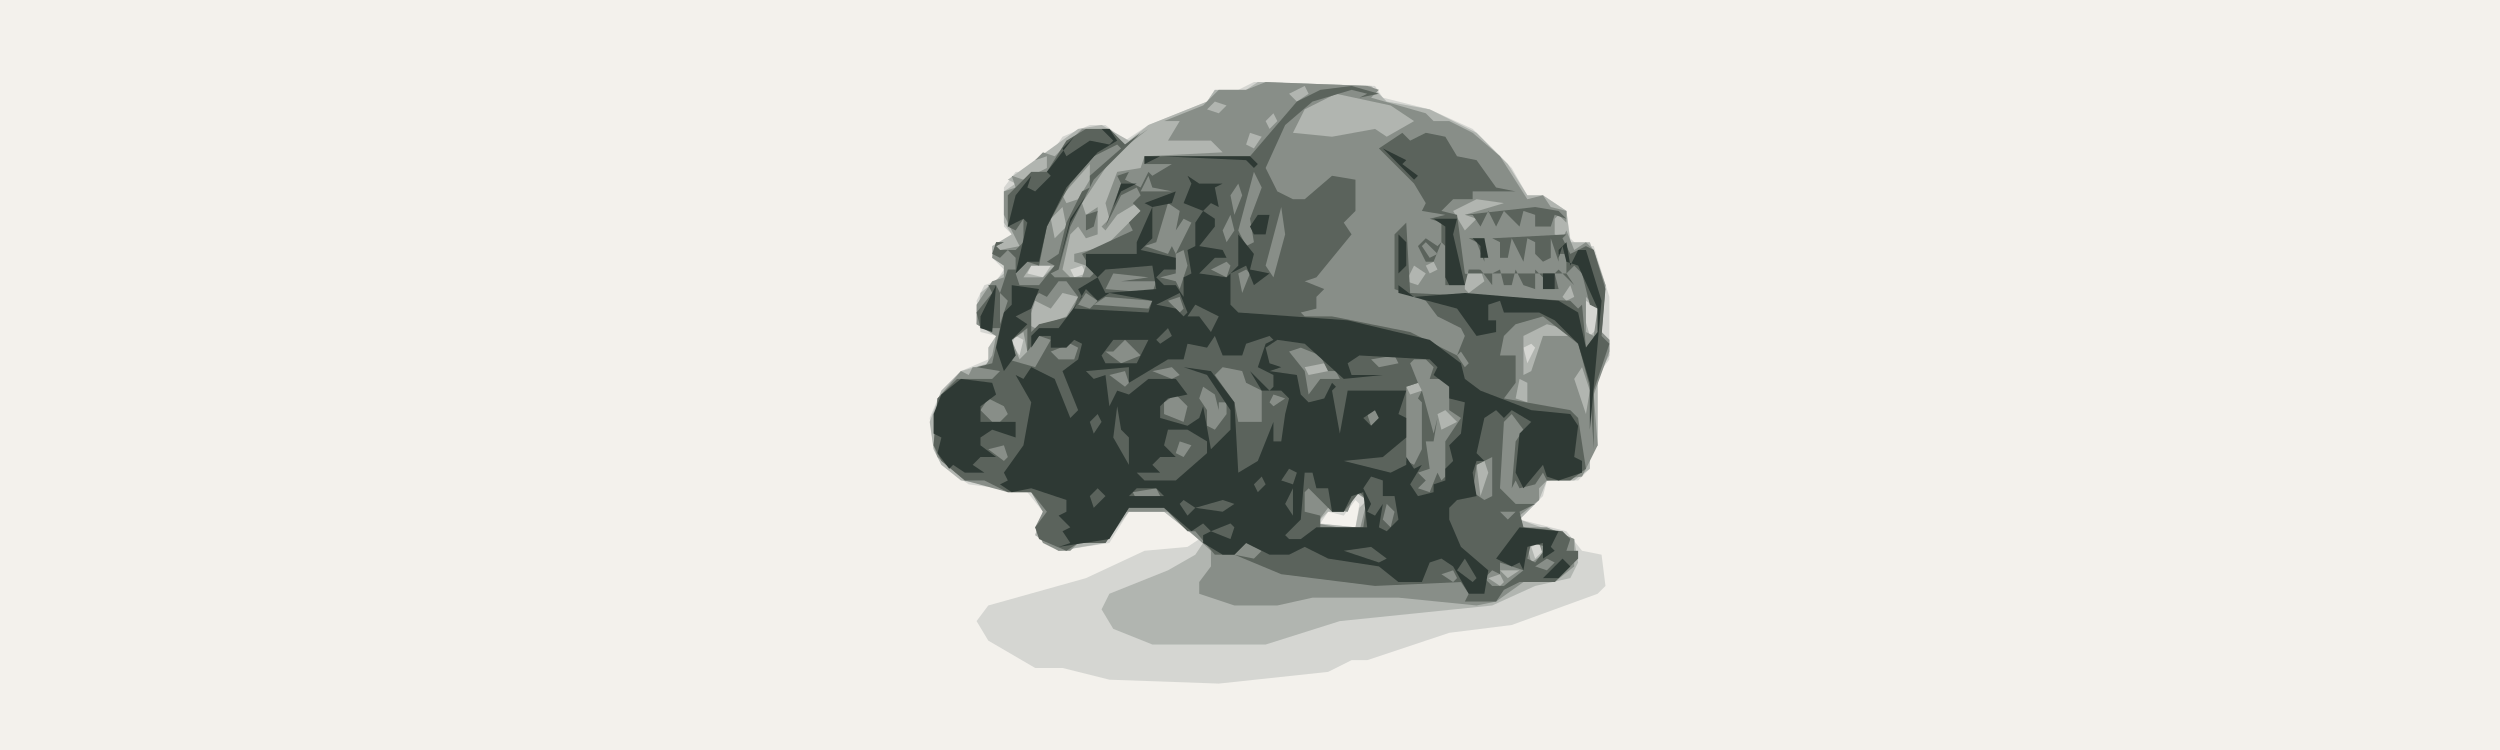
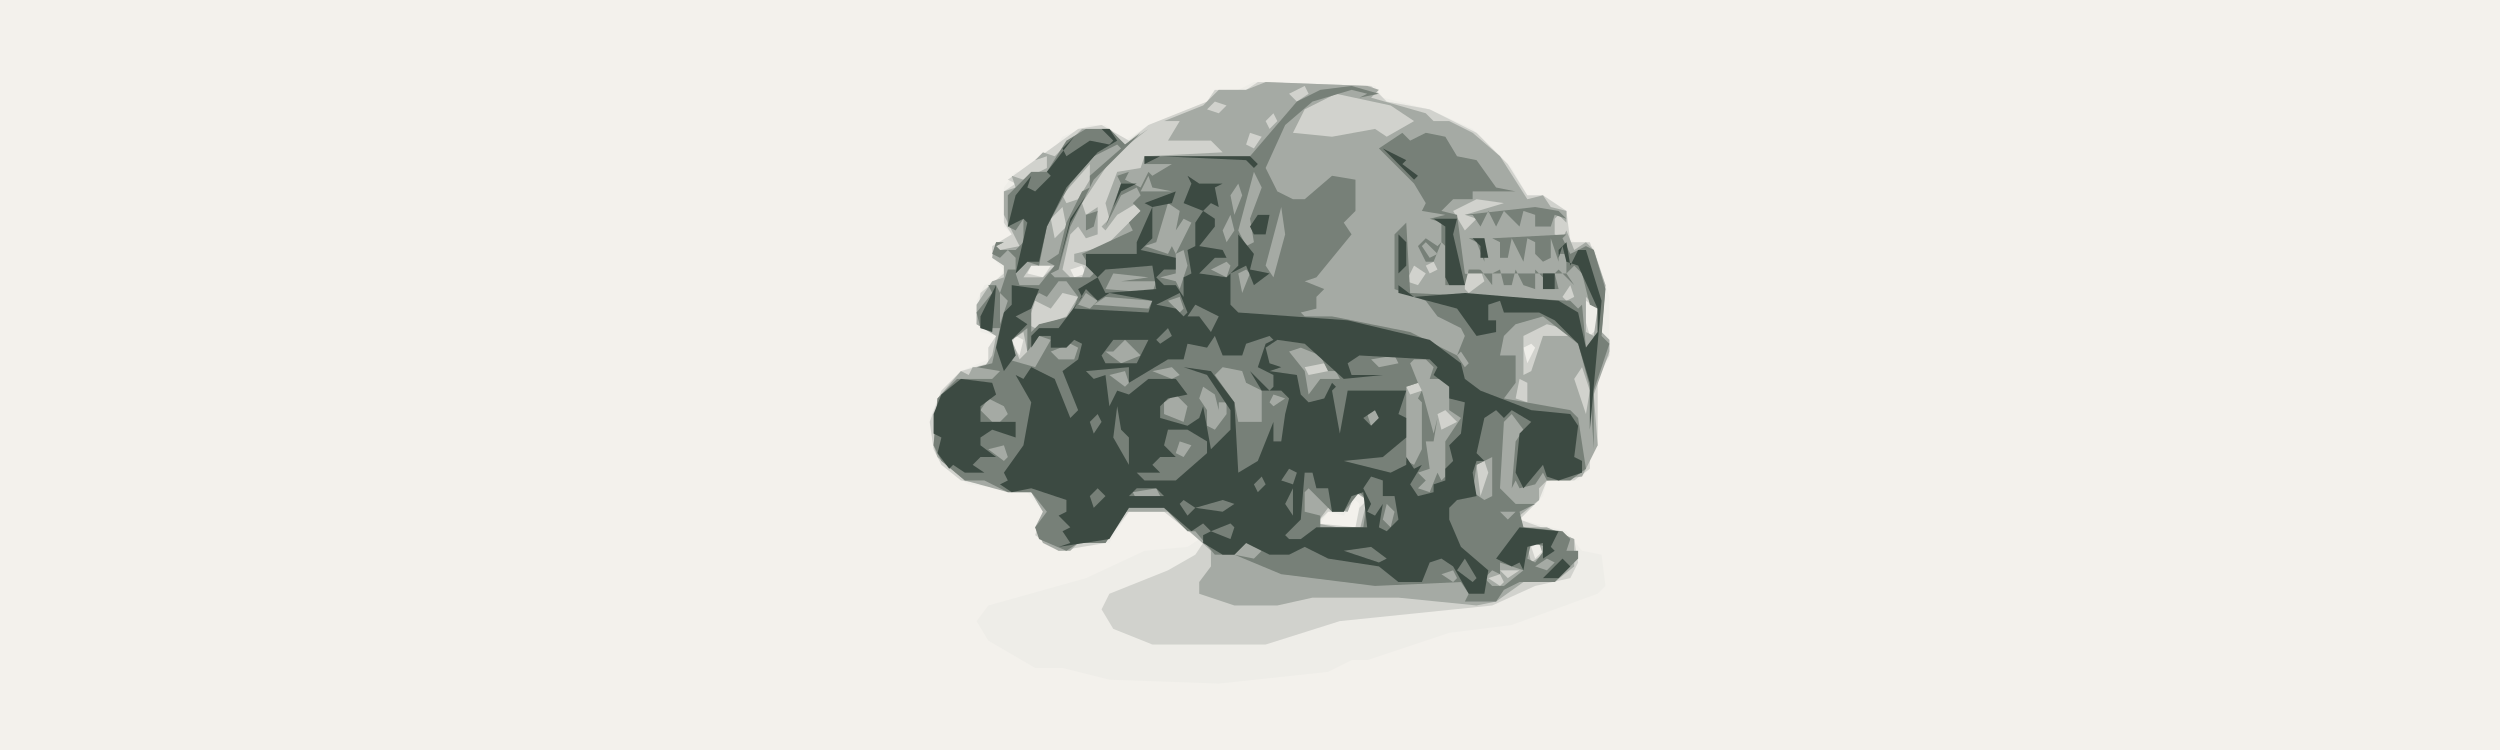
<svg xmlns="http://www.w3.org/2000/svg" viewBox="0 0 640 192" role="img" aria-label="SA-E detailed vector artwork">
  <rect width="640" height="192" fill="#f3f1ec" />
-   <path fill="#d5d6d2" fill-rule="evenodd" d="M401,54 395,50 391,50 387,43 377,33 366,28 354,25 352,22 321,21 317,23 311,23 309,26 294,32 288,36 283,32 279,32 272,35 270,38 262,44 260,44 257,48 257,58 259,60 254,63 254,66 257,69 255,72 252,73 250,77 251,85 255,86 253,92 246,95 241,100 238,107 239,115 241,119 248,124 263,126 267,131 265,137 271,141 284,139 289,131 298,131 307,138 304,140 293,141 278,148 253,155 250,159 253,164 265,171 272,171 284,174 312,175 340,172 346,169 350,169 371,162 387,160 409,152 411,150 410,142 405,141 401,136 389,133 395,127 396,123 404,123 407,120 407,116 409,114 409,96 412,92 412,76 408,63 404,63 402,61ZM348,129 347,135 338,134 340,131 344,132 347,128Z" />
-   <path fill="#b1b5b0" fill-rule="evenodd" d="M258,46 260,47 257,49 257,57 259,60 254,63 254,66 257,68 257,70 251,75 250,83 255,86 253,89 253,93 246,95 241,100 238,108 239,115 241,119 246,123 264,126 267,131 265,137 271,141 283,139 289,131 298,131 308,139 306,142 299,146 284,152 282,156 285,161 295,165 324,165 343,159 382,155 393,150 402,148 404,144 403,138 389,133 394,128 396,123 403,123 407,120 407,116 409,114 409,96 412,91 412,87 410,85 411,73 407,62 402,62 401,54 395,50 391,50 386,42 378,34 366,28 355,26 351,22 322,21 319,23 311,23 309,26 294,32 289,36 282,32 276,33ZM392,140 394,139 395,141 393,143ZM350,128 348,130 347,135 337,134 340,131 345,131 347,126ZM392,88 393,89 391,93 390,89ZM260,86 262,87 261,91 259,88ZM406,77 409,79 409,84 407,86 405,79ZM274,69 277,68 278,70 275,71ZM269,68 267,71 263,70 264,68Z" />
-   <path fill="#888e88" fill-rule="evenodd" d="M259,45 260,48 257,49 257,55 261,63 256,64 255,63 257,62 255,62 254,66 257,68 257,71 254,72 250,78 250,83 255,86 254,91 252,94 249,94 248,96 246,95 240,102 239,114 240,117 247,123 258,126 264,126 267,131 265,135 267,139 271,141 274,141 276,139 283,139 288,131 299,131 310,141 310,145 307,149 307,152 316,155 327,155 336,153 358,153 378,155 383,154 390,149 398,149 403,145 403,138 396,135 390,135 389,132 394,128 394,125 396,123 405,122 409,114 408,101 412,90 412,87 410,85 411,73 408,64 406,62 403,64 401,59 400,61 398,60 398,56 399,55 401,57 401,54 397,53 395,50 391,51 384,40 377,34 371,31 367,31 365,29 351,25 353,23 350,22 324,21 319,23 312,23 308,27 298,31 302,31 299,36 310,36 313,39 293,40 292,43 286,44 283,52 284,56 282,58 283,59 286,55 291,52 292,54 283,63 275,65 275,67 278,68 277,71 274,71 272,69 274,60 276,58 278,61 281,60 281,53 280,52 281,53 278,55 277,52 285,40 294,33 288,37 284,33 277,33 270,40 267,39 265,41 268,40 268,43 262,46ZM381,148 384,147 385,149 384,150ZM384,146 389,146 386,148ZM391,140 394,139 395,142 392,144ZM350,128 348,136 337,134 340,130 345,131 347,126ZM380,118 381,121 379,127 378,119ZM368,106 370,105 373,108 369,110ZM360,99 363,98 364,100 361,101ZM389,97 391,98 391,103 388,102ZM405,94 407,100 406,106 403,97ZM334,94 339,93 340,95 335,96ZM262,85 263,90 261,92 259,87ZM400,84 402,86 395,86 392,95 390,96 390,86 396,83ZM406,76 409,79 408,86 406,85ZM276,76 273,81 265,84 263,83 265,77 269,79 272,75ZM402,73 403,76 401,77 400,76ZM375,74 375,70 379,69 380,72 376,75ZM362,68 365,70 363,73 360,72ZM365,68 367,67 368,69 366,70ZM270,68 267,71 262,71 264,68ZM272,53 273,58 270,61 269,56ZM372,54 378,51 385,52 375,55 378,56 375,59ZM279,42 279,46 276,51 273,52 272,50ZM319,37 320,34 323,35 321,38ZM326,29 327,31 325,33 324,31ZM309,28 311,26 314,27 312,29ZM331,34 334,28 342,24 356,27 362,31 355,35 352,33 341,35ZM334,22 335,24 332,26 330,24Z" />
-   <path fill="#5b635c" fill-rule="evenodd" d="M376,61 378,62 380,67 380,61ZM281,54 278,55 278,59 280,58ZM375,55 377,55 379,58 381,54 383,58 385,54 389,58 390,54 393,55 393,58 397,58 398,55 401,56 399,54 393,53ZM411,74 408,64 406,63 402,65 400,61 401,60 382,61 384,62 384,66 386,66 387,61 390,67 391,61 393,62 393,65 395,67 397,66 397,61 399,67 399,65 401,65 401,70 375,70 373,55 369,54 372,51 380,51 377,51 377,49 388,49 383,48 378,41 373,40 370,35 365,34 361,36 359,34 353,38 362,47 365,52 364,54 370,55 366,56 369,57 369,62 368,63 365,61 363,63 365,67 367,67 369,62 370,63 370,73 375,73 376,69 379,69 382,73 382,70 384,69 385,73 387,73 388,69 390,73 393,74 393,69 395,71 395,74 399,74 398,70 399,69 403,73 401,70 403,68 405,70 407,78 409,79 409,85 406,89 405,78 404,79 402,77 361,75 360,57 357,60 357,74 365,77 368,81 374,84 375,86 373,91 361,85 341,81 334,81 333,80 337,79 337,76 339,74 334,72 337,71 346,60 344,57 347,54 347,46 341,45 334,51 331,51 327,49 324,43 329,32 336,26 346,23 350,24 348,25 353,24 346,22 338,23 332,26 320,40 293,40 293,42 300,42 295,45 294,44 292,48 288,46 289,44 286,45 287,47 283,58 287,50 291,48 292,50 290,52 292,54 289,57 290,59 277,65 280,70 279,71 270,71 269,70 271,69 274,58 280,46 292,34 288,37 284,33 278,33 273,36 268,44 264,44 258,50 258,58 260,59 262,56 262,62 260,64 256,64 255,63 257,62 255,62 254,65 256,66 258,64 260,66 260,69 258,69 256,75 255,73 253,73 254,75 250,80 251,84 256,84 254,93 250,94 256,95 254,97 245,97 240,102 239,114 241,118 247,123 252,123 258,126 264,126 268,131 265,135 266,138 273,141 276,139 283,139 289,130 298,130 304,136 306,136 311,142 316,142 328,147 352,150 374,149 376,152 375,154 383,154 385,151 389,149 398,149 404,143 404,141 401,141 402,138 400,136 390,135 389,131 393,129 388,129 384,125 385,108 387,106 390,110 388,113 387,125 388,123 389,125 393,124 394,127 393,124 395,121 396,123 402,123 406,120 404,107 402,105 385,102 388,98 388,91 384,91 385,86 388,83 395,81 404,88 407,99 408,115 408,100 412,88 410,86ZM369,147 372,146 373,148 372,149ZM380,148 382,146 384,147 384,144 390,146 385,150 382,150ZM393,145 396,143 398,144 396,146ZM391,143 392,139 396,140 393,144ZM316,142 319,139 323,141 321,143ZM384,131 388,131 386,133ZM355,129 357,131 356,135 354,133ZM334,126 335,125 341,131 344,131 348,126 350,128 349,135 338,135 338,132 334,131ZM290,126 296,125 297,127 291,128ZM382,117 382,127 380,128 377,126 378,119ZM253,115 257,114 258,117 257,118ZM301,116 302,113 305,114 303,117ZM350,106 352,105 353,107 351,109ZM253,102 257,104 258,106 256,108 254,108 251,105ZM325,103 326,101 329,102 326,104ZM301,101 304,104 303,108 298,106 298,103ZM308,99 311,101 312,105 312,103 314,103 314,106 311,110 309,109 309,105 307,102ZM284,96 288,95 289,98 288,99ZM313,94 318,95 319,98 323,100 323,108 317,108 316,103 311,96ZM295,95 300,94 302,96 300,97ZM362,92 365,92 367,94 366,97 369,97 371,99 371,105 374,107 370,113 370,122 369,123 368,121 366,126 363,125 365,123 363,121 366,120 365,113 367,113 368,107 367,111 364,100 363,102 362,101 364,103 364,115 362,119 360,118 360,99 363,98 361,93ZM351,92 357,91 358,93 353,94ZM373,91 374,90 376,93 375,94ZM330,90 333,89 338,91 340,95 342,95 343,97 338,97 335,101 334,95ZM276,89 275,92 271,92 269,90 274,88ZM292,91 287,93 283,90 285,90 288,87ZM263,84 263,90 266,86 269,87 265,94 258,92 260,91 259,87ZM299,77 302,76 303,79 302,80ZM280,78 283,76 295,77 294,79ZM276,78 278,75 281,77 279,79ZM256,75 258,77 256,83ZM273,72 276,76 274,81 266,83 264,85 264,77 266,75 268,76 271,72ZM283,74 285,70 294,71 287,72 296,72 295,75ZM319,69 320,70 318,75 317,70ZM310,69 314,67 315,68 314,71ZM303,64 304,68 302,74 301,72 297,71 301,70 301,65ZM364,63 365,62 368,65 366,66ZM315,55 316,59 314,62 313,59ZM328,53 329,60 326,71 324,68ZM299,52 302,54 301,59 303,56 305,57 301,65 300,63 299,65 293,63 296,62ZM317,47 318,50 316,55 315,50ZM292,49 294,45 295,48 300,49ZM321,44 323,48 320,56 321,62 319,63 317,59ZM286,37 287,38 279,45 279,48 277,49 273,57 271,65 268,67 270,68 266,73 261,73 260,70 263,67 266,68 268,58 274,47 280,40Z" />
-   <path fill="#2e3934" fill-rule="evenodd" d="M383,143 387,145 389,144 390,146 391,140 395,139 395,143 398,141 400,143 395,148 399,148 402,145 397,140 399,136 389,135ZM246,97 241,101 239,106 239,111 241,112 240,116 243,120 244,119 247,121 252,121 249,119 251,117 255,117 251,114 251,112 254,110 260,112 260,108 251,108 251,104 255,101 254,98ZM266,74 259,73 259,78 257,80 255,89 257,95 260,91 259,87 263,83 260,81 264,79ZM255,73 251,81 251,84 254,85ZM395,70 395,74 398,74 398,70ZM377,61 379,63 379,66 381,66 380,61ZM358,60 358,75 373,79 378,86 383,85 383,82 381,82 381,78 384,77 385,80 394,80 398,82 404,88 407,98 407,110 410,77 406,64 404,64 402,68 401,62 399,64 399,66 400,63 401,67 404,68 409,79 409,85 406,89 404,80 399,77 375,75 362,76 358,73 358,70 360,68 360,62ZM367,56 370,58 370,71 371,73 375,73 372,60 373,56ZM322,55 320,58 321,60 324,60 325,55ZM278,50 274,56 271,68 274,57ZM291,47 287,47 285,53 287,49ZM278,65 278,68 281,71 276,74 277,76 271,84 266,84 264,86 264,89 266,86 269,86 269,89 273,89 275,87 277,88 276,92 272,95 276,105 274,107 270,97 264,94 262,97 260,96 264,103 262,114 257,121 258,123 256,124 259,126 264,125 273,128 273,131 271,132 274,135 272,136 274,139 271,140 284,138 289,130 298,130 305,136 308,134 310,136 308,137 308,139 313,142 316,142 319,139 325,142 330,142 334,140 340,143 353,145 358,149 364,149 366,144 369,143 372,145 376,152 380,152 381,146 374,140 371,133 371,130 373,128 378,127 377,121 378,118 380,118 378,116 380,107 383,105 385,107 383,123 385,107 387,105 392,108 389,111 388,121 390,125 395,119 396,122 399,123 405,121 405,118 403,117 404,109 402,106 392,105 379,100 375,97 374,93 366,87 345,82 317,80 315,78 315,70 319,68 321,73 325,70 320,69 321,65 317,60 317,68 314,71 307,70 311,66 314,66 313,64 307,63 311,58 311,56 308,54 310,52 312,53 311,48 313,47 307,47 304,45 305,47 303,52 308,54 306,57 306,63 304,64 305,70 303,71 303,76 301,73 298,73 296,71 298,69 301,69 301,66 292,64 295,61 295,53 300,52 301,49 293,52 295,53 291,62 284,62 291,62 291,65ZM375,143 378,148 377,149 373,146ZM344,141 351,140 355,143 353,144ZM316,135 315,138 310,136 315,134ZM316,129 313,131 306,130 313,128ZM302,129 303,128 306,130 304,132ZM331,125 331,132 329,129ZM289,127 291,125 296,125 298,127ZM281,125 283,127 280,130 279,127ZM351,122 354,123 354,127 357,127 358,133 355,136 353,135 354,129 352,132 350,131 351,129 349,125ZM323,122 324,124 322,126 321,124ZM334,121 336,121 337,125 340,125 341,131 344,131 346,127 349,126 350,135 337,135 333,138 330,138 329,137 333,133ZM330,120 332,121 331,124 328,123ZM309,113 309,116 301,123 293,123 291,121 297,121 295,119 297,117 301,117 298,114 299,110 304,110ZM281,106 282,108 280,111 279,108ZM352,105 353,107 351,109 349,107ZM286,104 287,110 289,112 289,119 285,112ZM324,89 327,87 334,88 344,97 354,96 346,96 345,93 348,91 366,92 368,94 367,96 371,99 371,102 375,103 374,111 371,114 372,118 370,120 370,123 367,124 367,126 363,127 361,124 364,119 362,120 360,117 360,119 356,121 344,118 354,117 360,112 360,107 358,106 360,100 345,100 343,111 341,100 342,99 341,98 339,102 335,103 333,101 332,96 325,95 328,94 325,93ZM278,95 289,94 289,98 299,92 303,92 304,88 309,89 311,86 313,91 318,91 319,88 325,86 326,87 324,88 322,94 326,96 326,99 325,100 320,95 323,100 328,100 330,102 329,106 327,104 329,106 328,113 326,113 326,108 322,118 317,121 316,103 310,95 303,94 309,96 315,105 315,110 310,115 308,104 307,107 304,109 297,107 297,104 299,102 304,101 301,97 294,97 289,101 286,100 284,104 283,96 280,97ZM282,91 285,87 294,87 291,93 283,93ZM299,84 300,86 297,88 296,87ZM306,78 312,81 310,85 307,81 304,81ZM296,78 302,75 304,80 303,81 301,79ZM275,79 278,74 281,77 284,75 295,77 294,80ZM281,71 283,69 295,68 296,74 283,75ZM293,40 293,42 297,40 319,41 321,43 322,42 320,40ZM354,38 362,46 366,53 362,46 363,45 359,42 360,41ZM284,33 280,33 282,33 285,36 284,37 279,36 273,40 272,38 275,35 268,44 269,45 265,49 263,48 264,45 260,50 258,58 262,56 263,57 260,70 263,67 266,67 268,58 273,48 281,39 286,36Z" />
+   <path fill="#eeede8" fill-rule="evenodd" d="M401,54 395,50 391,50 387,43 377,33 366,28 354,25 352,22 321,21 317,23 311,23 309,26 294,32 288,36 283,32 279,32 272,35 270,38 262,44 260,44 257,48 257,58 259,60 254,63 254,66 257,69 255,72 252,73 250,77 251,85 255,86 253,92 246,95 241,100 238,107 239,115 241,119 248,124 263,126 267,131 265,137 271,141 284,139 289,131 298,131 307,138 304,140 293,141 278,148 253,155 250,159 253,164 265,171 272,171 284,174 312,175 340,172 346,169 350,169 371,162 387,160 409,152 411,150 410,142 405,141 401,136 389,133 395,127 396,123 404,123 407,120 407,116 409,114 409,96 412,92 412,76 408,63 404,63 402,61ZM348,129 347,135 338,134 340,131 344,132 347,128Z" />
+   <path fill="#d1d2cd" fill-rule="evenodd" d="M258,46 260,47 257,49 257,57 259,60 254,63 254,66 257,68 257,70 251,75 250,83 255,86 253,89 253,93 246,95 241,100 238,108 239,115 241,119 246,123 264,126 267,131 265,137 271,141 283,139 289,131 298,131 308,139 306,142 299,146 284,152 282,156 285,161 295,165 324,165 343,159 382,155 393,150 402,148 404,144 403,138 389,133 394,128 396,123 403,123 407,120 407,116 409,114 409,96 412,91 412,87 410,85 411,73 407,62 402,62 401,54 395,50 391,50 386,42 378,34 366,28 355,26 351,22 322,21 319,23 311,23 309,26 294,32 289,36 282,32 276,33ZM392,140 394,139 395,141 393,143ZM350,128 348,130 347,135 337,134 340,131 345,131 347,126ZM392,88 393,89 391,93 390,89ZM260,86 262,87 261,91 259,88ZM406,77 409,79 409,84 407,86 405,79ZM274,69 277,68 278,70 275,71ZM269,68 267,71 263,70 264,68Z" />
+   <path fill="#a5aaa4" fill-rule="evenodd" d="M259,45 260,48 257,49 257,55 261,63 256,64 255,63 257,62 255,62 254,66 257,68 257,71 254,72 250,78 250,83 255,86 254,91 252,94 249,94 248,96 246,95 240,102 239,114 240,117 247,123 258,126 264,126 267,131 265,135 267,139 271,141 274,141 276,139 283,139 288,131 299,131 310,141 310,145 307,149 307,152 316,155 327,155 336,153 358,153 378,155 383,154 390,149 398,149 403,145 403,138 396,135 390,135 389,132 394,128 394,125 396,123 405,122 409,114 408,101 412,90 412,87 410,85 411,73 408,64 406,62 403,64 401,59 400,61 398,60 398,56 399,55 401,57 401,54 397,53 395,50 391,51 384,40 377,34 371,31 367,31 365,29 351,25 353,23 350,22 324,21 319,23 312,23 308,27 298,31 302,31 299,36 310,36 313,39 293,40 292,43 286,44 283,52 284,56 282,58 283,59 286,55 291,52 292,54 283,63 275,65 275,67 278,68 277,71 274,71 272,69 274,60 276,58 278,61 281,60 281,53 280,52 281,53 278,55 277,52 285,40 294,33 288,37 284,33 277,33 270,40 267,39 265,41 268,40 268,43 262,46ZM381,148 384,147 385,149 384,150ZM384,146 389,146 386,148ZM391,140 394,139 395,142 392,144ZM350,128 348,136 337,134 340,130 345,131 347,126ZM380,118 381,121 379,127 378,119ZM368,106 370,105 373,108 369,110ZM360,99 363,98 364,100 361,101ZM389,97 391,98 391,103 388,102ZM405,94 407,100 406,106 403,97ZM334,94 339,93 340,95 335,96ZM262,85 263,90 261,92 259,87ZM400,84 402,86 395,86 392,95 390,96 390,86 396,83ZM406,76 409,79 408,86 406,85ZM276,76 273,81 265,84 263,83 265,77 269,79 272,75ZM402,73 403,76 401,77 400,76ZM375,74 375,70 379,69 380,72 376,75ZM362,68 365,70 363,73 360,72ZM365,68 367,67 368,69 366,70ZM270,68 267,71 262,71 264,68ZM272,53 273,58 270,61 269,56ZM372,54 378,51 385,52 375,55 378,56 375,59ZM279,42 279,46 276,51 273,52 272,50ZM319,37 320,34 323,35 321,38ZM326,29 327,31 325,33 324,31ZM309,28 311,26 314,27 312,29ZM331,34 334,28 342,24 356,27 362,31 355,35 352,33 341,35ZM334,22 335,24 332,26 330,24Z" />
+   <path fill="#778078" fill-rule="evenodd" d="M376,61 378,62 380,67 380,61ZM281,54 278,55 278,59 280,58ZM375,55 377,55 379,58 381,54 383,58 385,54 389,58 390,54 393,55 393,58 397,58 398,55 401,56 399,54 393,53ZM411,74 408,64 406,63 402,65 400,61 401,60 382,61 384,62 384,66 386,66 387,61 390,67 391,61 393,62 393,65 395,67 397,66 397,61 399,67 399,65 401,65 401,70 375,70 373,55 369,54 372,51 380,51 377,51 377,49 388,49 383,48 378,41 373,40 370,35 365,34 361,36 359,34 353,38 362,47 365,52 364,54 370,55 366,56 369,57 369,62 368,63 365,61 363,63 365,67 367,67 369,62 370,63 370,73 375,73 376,69 379,69 382,73 382,70 384,69 385,73 387,73 388,69 390,73 393,74 393,69 395,71 395,74 399,74 398,70 399,69 403,73 401,70 403,68 405,70 407,78 409,79 409,85 406,89 405,78 404,79 402,77 361,75 360,57 357,60 357,74 365,77 368,81 374,84 375,86 373,91 361,85 341,81 334,81 333,80 337,79 337,76 339,74 334,72 337,71 346,60 344,57 347,54 347,46 341,45 334,51 331,51 327,49 324,43 329,32 336,26 346,23 350,24 348,25 353,24 346,22 338,23 332,26 320,40 293,40 293,42 300,42 295,45 294,44 292,48 288,46 289,44 286,45 287,47 283,58 287,50 291,48 292,50 290,52 292,54 289,57 290,59 277,65 280,70 279,71 270,71 269,70 271,69 274,58 280,46 292,34 288,37 284,33 278,33 273,36 268,44 264,44 258,50 258,58 260,59 262,56 262,62 260,64 256,64 255,63 257,62 255,62 254,65 256,66 258,64 260,66 260,69 258,69 256,75 255,73 253,73 254,75 250,80 251,84 256,84 254,93 250,94 256,95 254,97 245,97 240,102 239,114 241,118 247,123 252,123 258,126 264,126 268,131 265,135 266,138 273,141 276,139 283,139 289,130 298,130 304,136 306,136 311,142 316,142 328,147 352,150 374,149 376,152 375,154 383,154 385,151 389,149 398,149 404,143 404,141 401,141 402,138 400,136 390,135 389,131 393,129 388,129 384,125 385,108 387,106 390,110 388,113 387,125 388,123 389,125 393,124 394,127 393,124 395,121 396,123 402,123 406,120 404,107 402,105 385,102 388,98 388,91 384,91 385,86 388,83 395,81 404,88 407,99 408,115 408,100 412,88 410,86ZM369,147 372,146 373,148 372,149ZM380,148 382,146 384,147 384,144 390,146 385,150 382,150ZM393,145 396,143 398,144 396,146ZM391,143 392,139 396,140 393,144ZM316,142 319,139 323,141 321,143ZM384,131 388,131 386,133ZM355,129 357,131 356,135 354,133ZM334,126 335,125 341,131 344,131 348,126 350,128 349,135 338,135 338,132 334,131ZM290,126 296,125 297,127 291,128ZM382,117 382,127 380,128 377,126 378,119ZM253,115 257,114 258,117 257,118ZM301,116 302,113 305,114 303,117ZM350,106 352,105 353,107 351,109ZM253,102 257,104 258,106 256,108 254,108 251,105ZM325,103 326,101 329,102 326,104ZM301,101 304,104 303,108 298,106 298,103ZM308,99 311,101 312,105 312,103 314,103 314,106 311,110 309,109 309,105 307,102ZM284,96 288,95 289,98 288,99ZM313,94 318,95 319,98 323,100 323,108 317,108 316,103 311,96ZM295,95 300,94 302,96 300,97ZM362,92 365,92 367,94 366,97 369,97 371,99 371,105 374,107 370,113 370,122 369,123 368,121 366,126 363,125 365,123 363,121 366,120 365,113 367,113 368,107 367,111 364,100 363,102 362,101 364,103 364,115 362,119 360,118 360,99 363,98 361,93ZM351,92 357,91 358,93 353,94ZM373,91 374,90 376,93 375,94ZM330,90 333,89 338,91 340,95 342,95 343,97 338,97 335,101 334,95ZM276,89 275,92 271,92 269,90 274,88ZM292,91 287,93 283,90 285,90 288,87ZM263,84 263,90 266,86 269,87 265,94 258,92 260,91 259,87ZM299,77 302,76 303,79 302,80ZM280,78 283,76 295,77 294,79ZM276,78 278,75 281,77 279,79ZM256,75 258,77 256,83ZM273,72 276,76 274,81 266,83 264,85 264,77 266,75 268,76 271,72ZM283,74 285,70 294,71 287,72 296,72 295,75ZM319,69 320,70 318,75 317,70ZM310,69 314,67 315,68 314,71ZM303,64 304,68 302,74 301,72 297,71 301,70 301,65ZM364,63 365,62 368,65 366,66ZM315,55 316,59 314,62 313,59ZM328,53 329,60 326,71 324,68ZM299,52 302,54 301,59 303,56 305,57 301,65 300,63 299,65 293,63 296,62ZM317,47 318,50 316,55 315,50ZM292,49 294,45 295,48 300,49ZM321,44 323,48 320,56 321,62 319,63 317,59ZM286,37 287,38 279,45 279,48 277,49 273,57 271,65 268,67 270,68 266,73 261,73 260,70 263,67 266,68 268,58 274,47 280,40Z" />
+   <path fill="#3c4a42" fill-rule="evenodd" d="M383,143 387,145 389,144 390,146 391,140 395,139 395,143 398,141 400,143 395,148 399,148 402,145 397,140 399,136 389,135ZM246,97 241,101 239,106 239,111 241,112 240,116 243,120 244,119 247,121 252,121 249,119 251,117 255,117 251,114 251,112 254,110 260,112 260,108 251,108 251,104 255,101 254,98ZM266,74 259,73 259,78 257,80 255,89 257,95 260,91 259,87 263,83 260,81 264,79ZM255,73 251,81 251,84 254,85ZM395,70 395,74 398,74 398,70ZM377,61 379,63 379,66 381,66 380,61ZM358,60 358,75 373,79 378,86 383,85 383,82 381,82 381,78 384,77 385,80 394,80 398,82 404,88 407,98 407,110 410,77 406,64 404,64 402,68 401,62 399,64 399,66 400,63 401,67 404,68 409,79 409,85 406,89 404,80 399,77 375,75 362,76 358,73 358,70 360,68 360,62ZM367,56 370,58 370,71 371,73 375,73 372,60 373,56ZM322,55 320,58 321,60 324,60 325,55ZM278,50 274,56 271,68 274,57ZM291,47 287,47 285,53 287,49ZM278,65 278,68 281,71 276,74 277,76 271,84 266,84 264,86 264,89 266,86 269,86 269,89 273,89 275,87 277,88 276,92 272,95 276,105 274,107 270,97 264,94 262,97 260,96 264,103 262,114 257,121 258,123 256,124 259,126 264,125 273,128 273,131 271,132 274,135 272,136 274,139 271,140 284,138 289,130 298,130 305,136 308,134 310,136 308,137 308,139 313,142 316,142 319,139 325,142 330,142 334,140 340,143 353,145 358,149 364,149 366,144 369,143 372,145 376,152 380,152 381,146 374,140 371,133 371,130 373,128 378,127 377,121 378,118 380,118 378,116 380,107 383,105 385,107 383,123 385,107 387,105 392,108 389,111 388,121 390,125 395,119 396,122 399,123 405,121 405,118 403,117 404,109 402,106 392,105 379,100 375,97 374,93 366,87 345,82 317,80 315,78 315,70 319,68 321,73 325,70 320,69 321,65 317,60 317,68 314,71 307,70 311,66 314,66 313,64 307,63 311,58 311,56 308,54 310,52 312,53 311,48 313,47 307,47 304,45 305,47 303,52 308,54 306,57 306,63 304,64 305,70 303,71 303,76 301,73 298,73 296,71 298,69 301,69 301,66 292,64 295,61 295,53 300,52 301,49 293,52 295,53 291,62 284,62 291,62 291,65ZM375,143 378,148 377,149 373,146ZM344,141 351,140 355,143 353,144ZM316,135 315,138 310,136 315,134ZM316,129 313,131 306,130 313,128ZM302,129 303,128 306,130 304,132ZM331,125 331,132 329,129ZM289,127 291,125 296,125 298,127ZM281,125 283,127 280,130 279,127ZM351,122 354,123 354,127 357,127 358,133 355,136 353,135 354,129 352,132 350,131 351,129 349,125ZM323,122 324,124 322,126 321,124ZM334,121 336,121 337,125 340,125 341,131 344,131 346,127 349,126 350,135 337,135 333,138 330,138 329,137 333,133ZM330,120 332,121 331,124 328,123ZM309,113 309,116 301,123 293,123 291,121 297,121 295,119 297,117 301,117 298,114 299,110 304,110ZM281,106 282,108 280,111 279,108ZM352,105 353,107 351,109 349,107ZM286,104 287,110 289,112 289,119 285,112ZM324,89 327,87 334,88 344,97 354,96 346,96 345,93 348,91 366,92 368,94 367,96 371,99 371,102 375,103 374,111 371,114 372,118 370,120 370,123 367,124 367,126 363,127 361,124 364,119 362,120 360,117 360,119 356,121 344,118 354,117 360,112 360,107 358,106 360,100 345,100 343,111 341,100 342,99 341,98 339,102 335,103 333,101 332,96 325,95 328,94 325,93ZM278,95 289,94 289,98 299,92 303,92 304,88 309,89 311,86 313,91 318,91 319,88 325,86 326,87 324,88 322,94 326,96 326,99 325,100 320,95 323,100 328,100 330,102 329,106 327,104 329,106 328,113 326,113 326,108 322,118 317,121 316,103 310,95 303,94 309,96 315,105 315,110 310,115 308,104 307,107 304,109 297,107 297,104 299,102 304,101 301,97 294,97 289,101 286,100 284,104 283,96 280,97ZM282,91 285,87 294,87 291,93 283,93ZM299,84 300,86 297,88 296,87ZM306,78 312,81 310,85 307,81 304,81ZM296,78 302,75 304,80 303,81 301,79ZM275,79 278,74 281,77 284,75 295,77 294,80ZM281,71 283,69 295,68 296,74 283,75ZM293,40 293,42 297,40 319,41 321,43 322,42 320,40ZM354,38 362,46 366,53 362,46 363,45 359,42 360,41ZM284,33 280,33 282,33 285,36 284,37 279,36 273,40 272,38 275,35 268,44 269,45 265,49 263,48 264,45 260,50 258,58 262,56 263,57 260,70 263,67 266,67 268,58 273,48 281,39 286,36Z" />
</svg>
